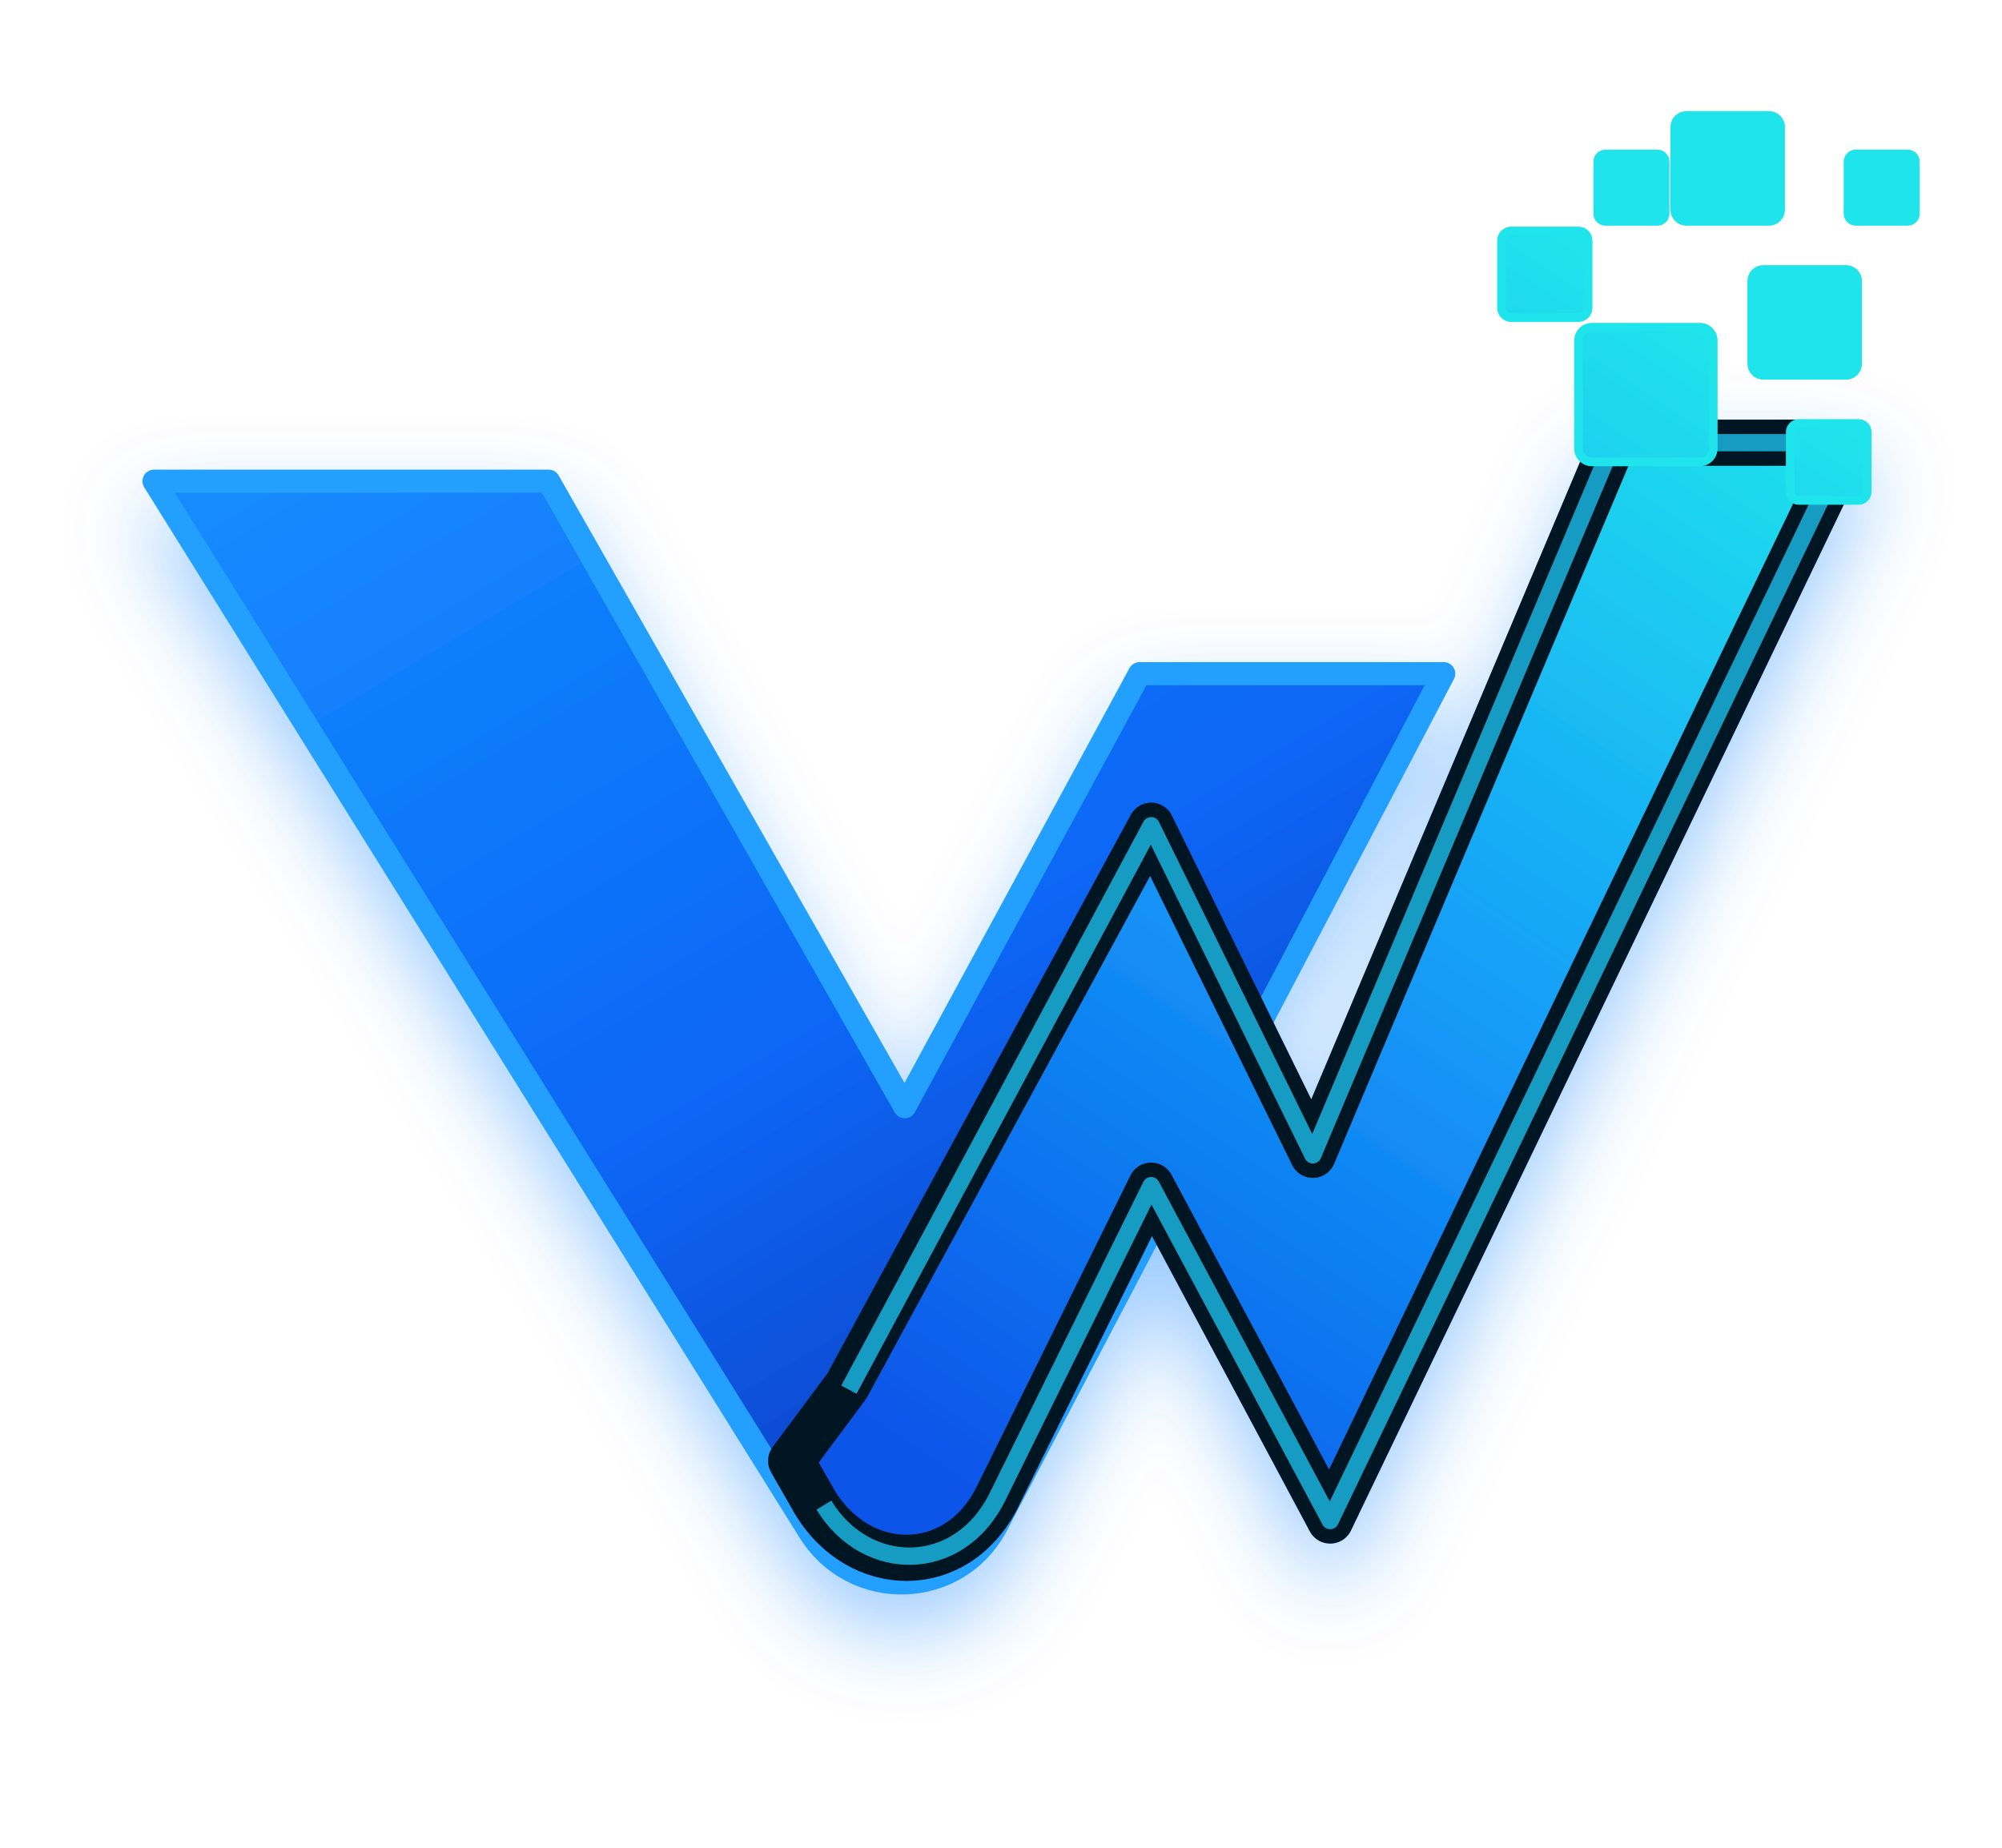
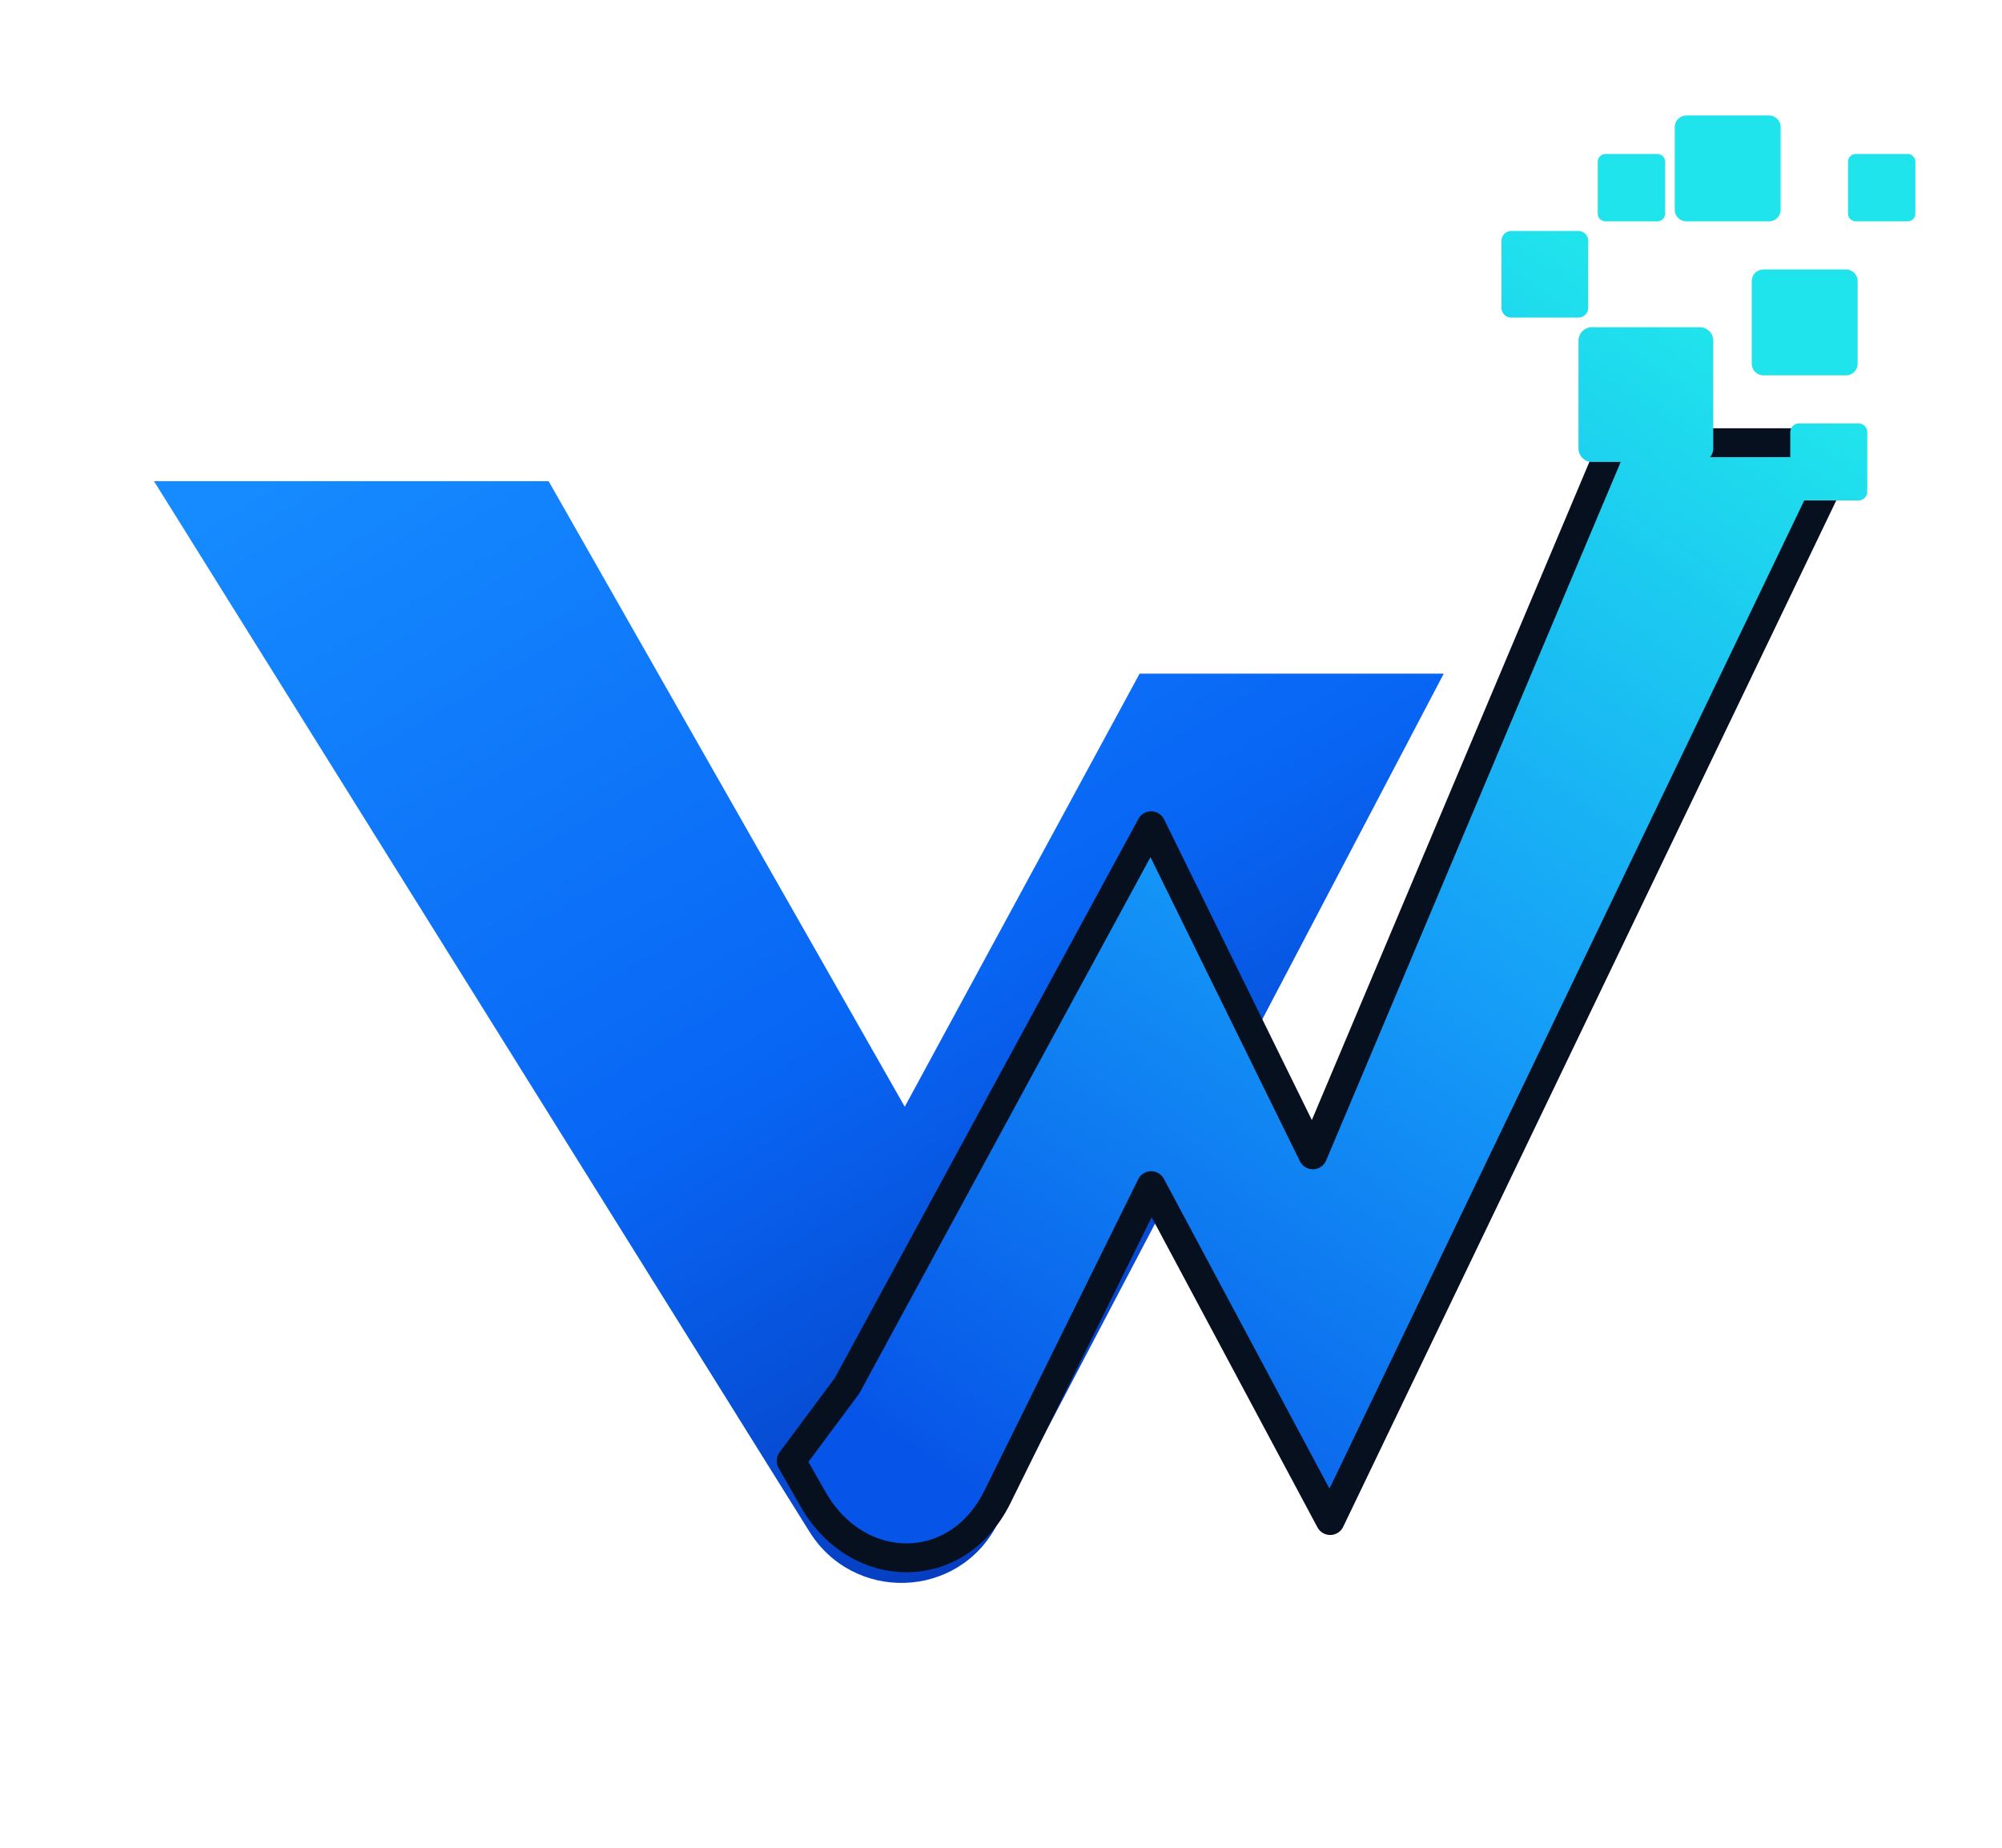
<svg xmlns="http://www.w3.org/2000/svg" viewBox="0 0 104 96" role="img" aria-label="VantexWeb VW mark">
  <defs>
    <linearGradient id="vantex-v" x1="17" y1="22" x2="54" y2="84" gradientUnits="userSpaceOnUse">
      <stop stop-color="#168BFF" />
      <stop offset=".56" stop-color="#0866F5" />
      <stop offset="1" stop-color="#0637B8" />
    </linearGradient>
    <linearGradient id="vantex-w" x1="52" y1="79" x2="92" y2="19" gradientUnits="userSpaceOnUse">
      <stop stop-color="#0754E8" />
      <stop offset=".5" stop-color="#159CF8" />
      <stop offset="1" stop-color="#20E4EC" />
    </linearGradient>
-     <filter id="vantex-glow" x="-25%" y="-25%" width="150%" height="160%">
-       <feDropShadow dx="0" dy="2" stdDeviation="2.2" flood-color="#087CFF" flood-opacity=".38" />
-     </filter>
  </defs>
-   <g filter="url(#vantex-glow)" stroke-linejoin="round">
-     <path d="M8 25h20.5L47 57.5 59.2 35H75L51.8 79.2c-2 3.9-7.5 4.1-9.8.3L8 25Z" fill="url(#vantex-v)" stroke="#219FFF" stroke-width="1.2" />
-     <path d="m44 72 15.8-29.1L68.2 60 83.8 23H96L69.1 79 59.8 61.6l-8 16.2c-2.1 4.2-7.2 4.1-9.5.2l-1.2-2.1L44 72Z" fill="url(#vantex-w)" stroke="#061222" stroke-width="2.4" />
-     <path d="m44.1 72.2 15.7-29.3L68.2 60 83.8 23H96L69.1 79 59.8 61.6l-8 16.2c-2 4-6.8 4-9 .4" fill="none" stroke="#1ACAF8" stroke-width=".9" opacity=".75" />
+   <g stroke-linejoin="round">
+     <path d="M8 25h20.5L47 57.5 59.2 35H75L51.8 79.2c-2 3.9-7.5 4.1-9.8.3L8 25Z" fill="url(#vantex-v)" />
+     <path d="m44 72 15.8-29.1L68.2 60 83.8 23H96L69.1 79 59.8 61.6l-8 16.2c-2.1 4.2-7.2 4.1-9.5.2l-1.2-2.1L44 72Z" fill="url(#vantex-w)" stroke="#07101F" stroke-width="1.5" />
  </g>
-   <g fill="url(#vantex-w)" stroke="#20E4EC" stroke-width=".45">
+   <g fill="url(#vantex-w)">
    <rect x="82" y="17" width="7" height="7" rx=".7" />
    <rect x="91" y="14" width="5.5" height="5.5" rx=".6" />
    <rect x="87" y="6" width="5.5" height="5.5" rx=".6" />
    <rect x="78" y="12" width="4.5" height="4.5" rx=".5" />
    <rect x="96" y="8" width="3.5" height="3.5" rx=".4" />
    <rect x="93" y="22" width="4" height="4" rx=".45" />
    <rect x="83" y="8" width="3.5" height="3.5" rx=".4" />
  </g>
</svg>
